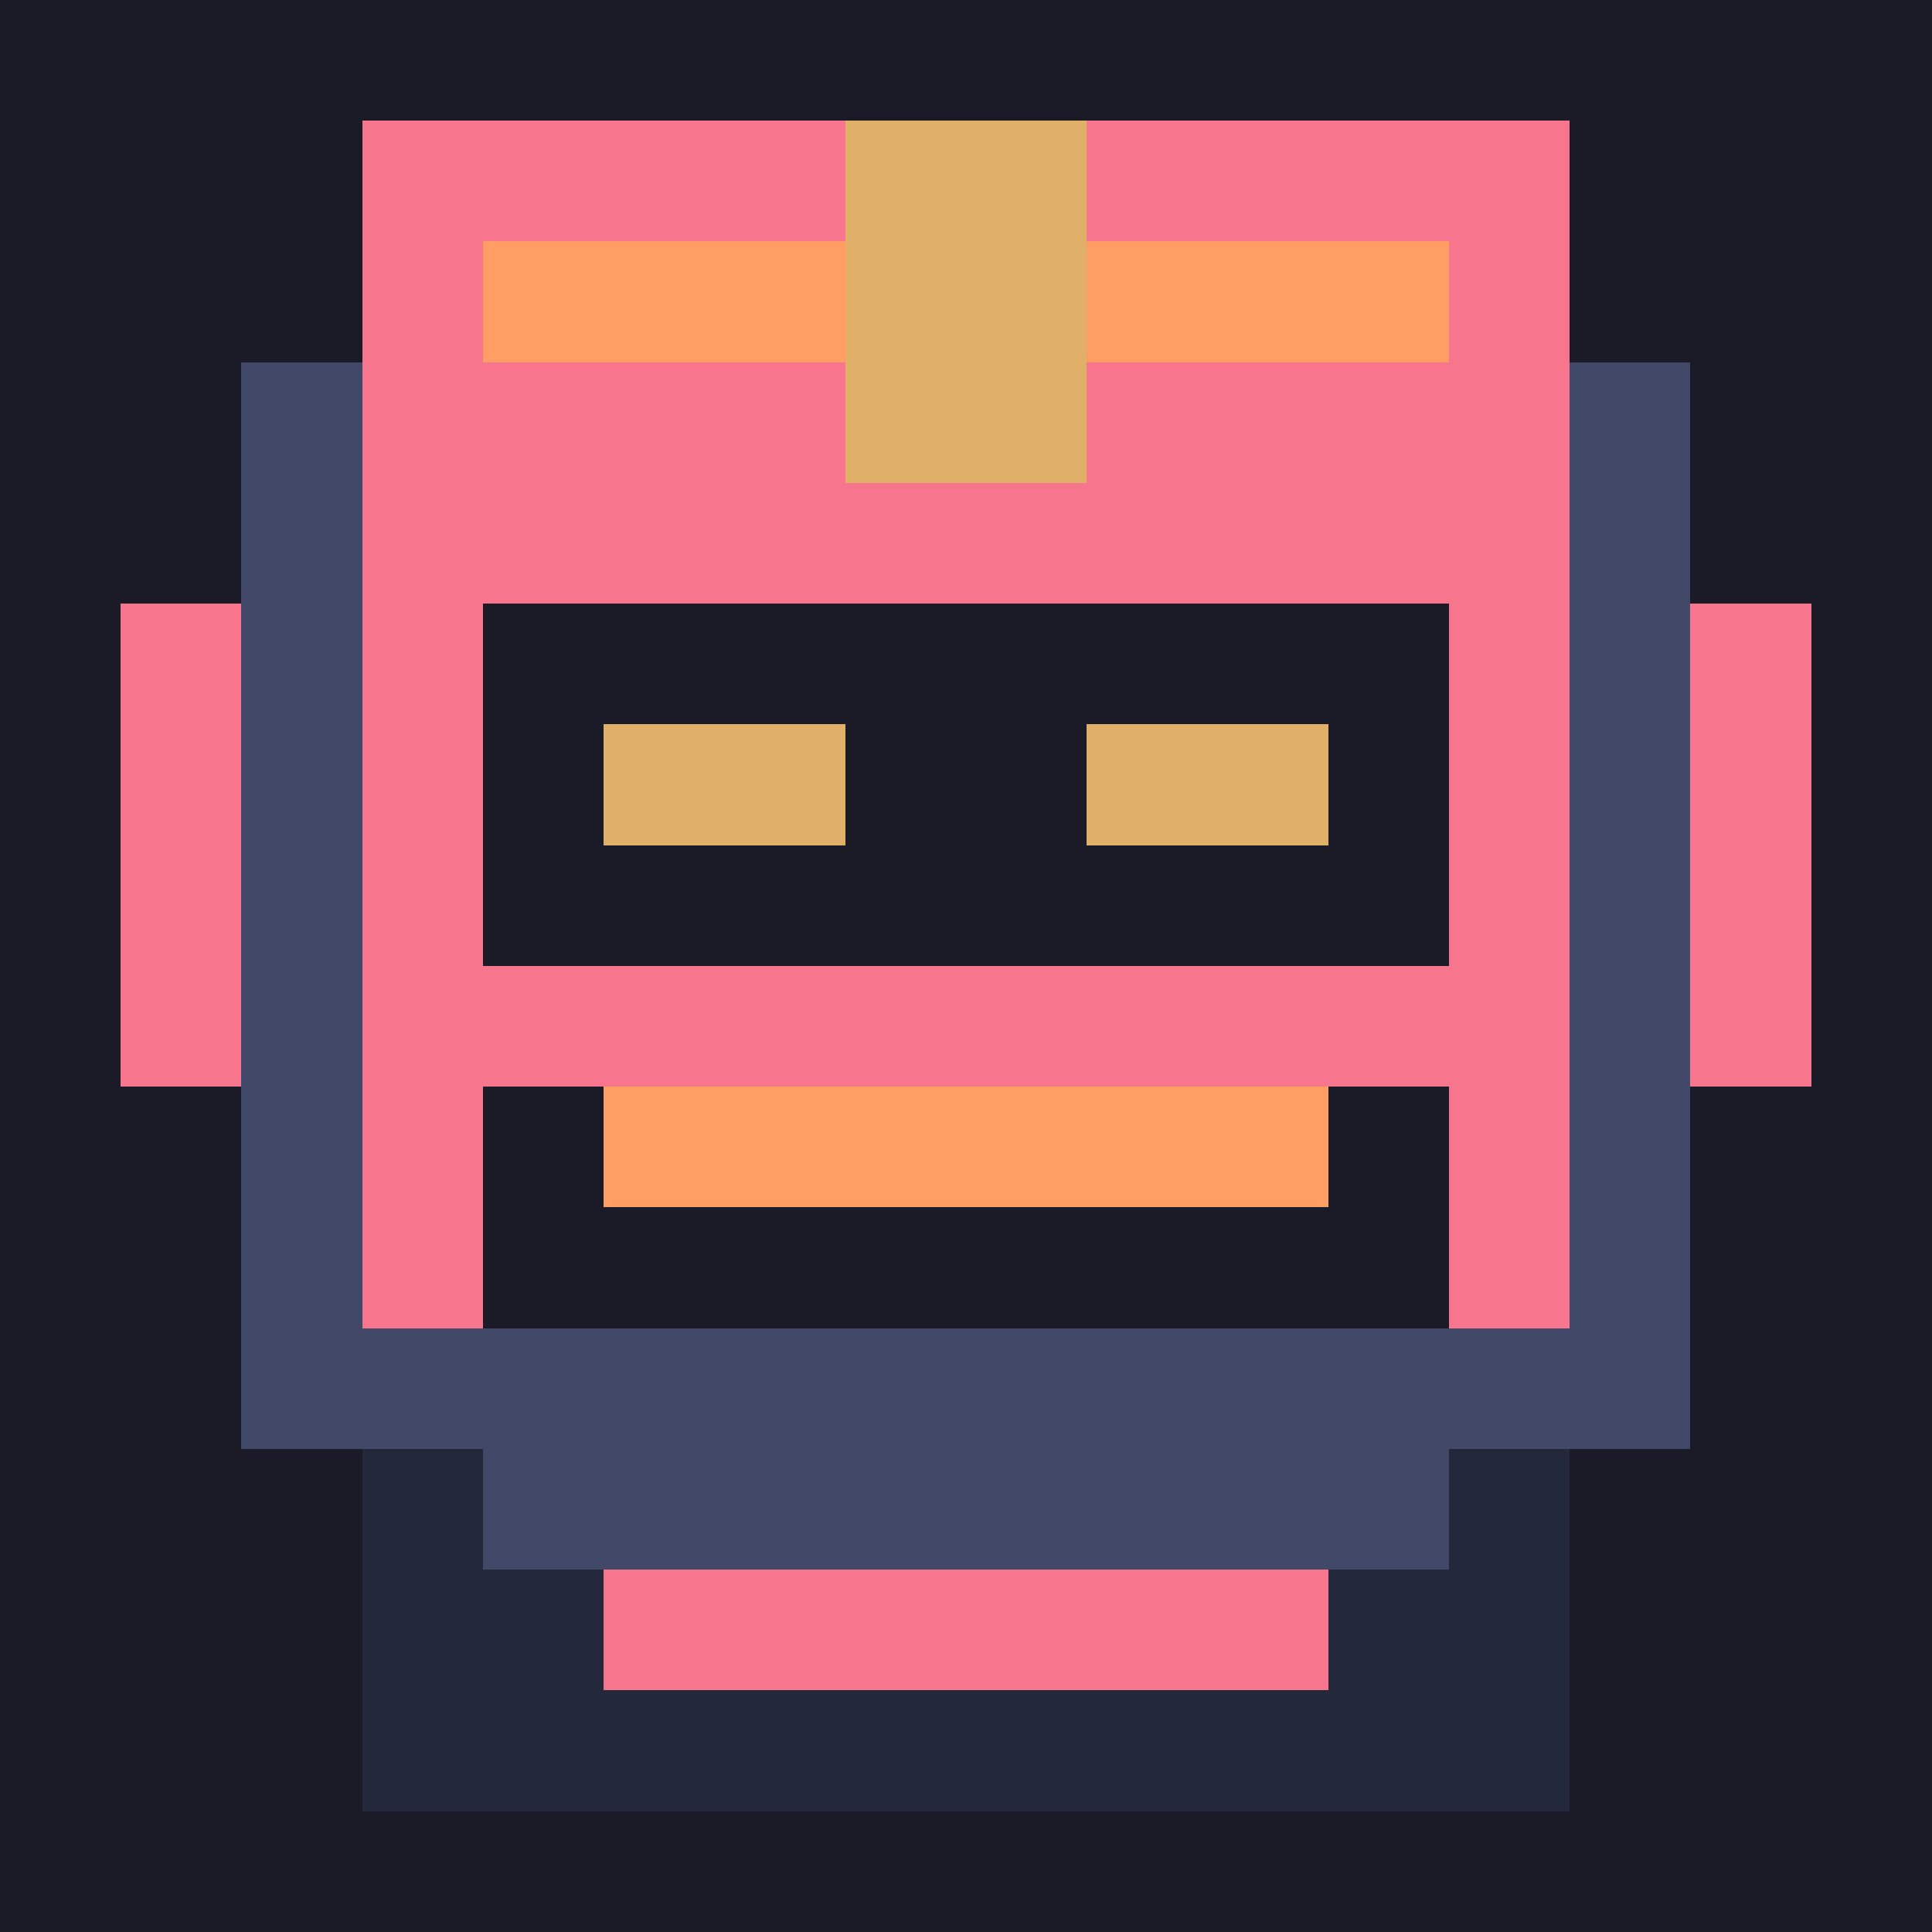
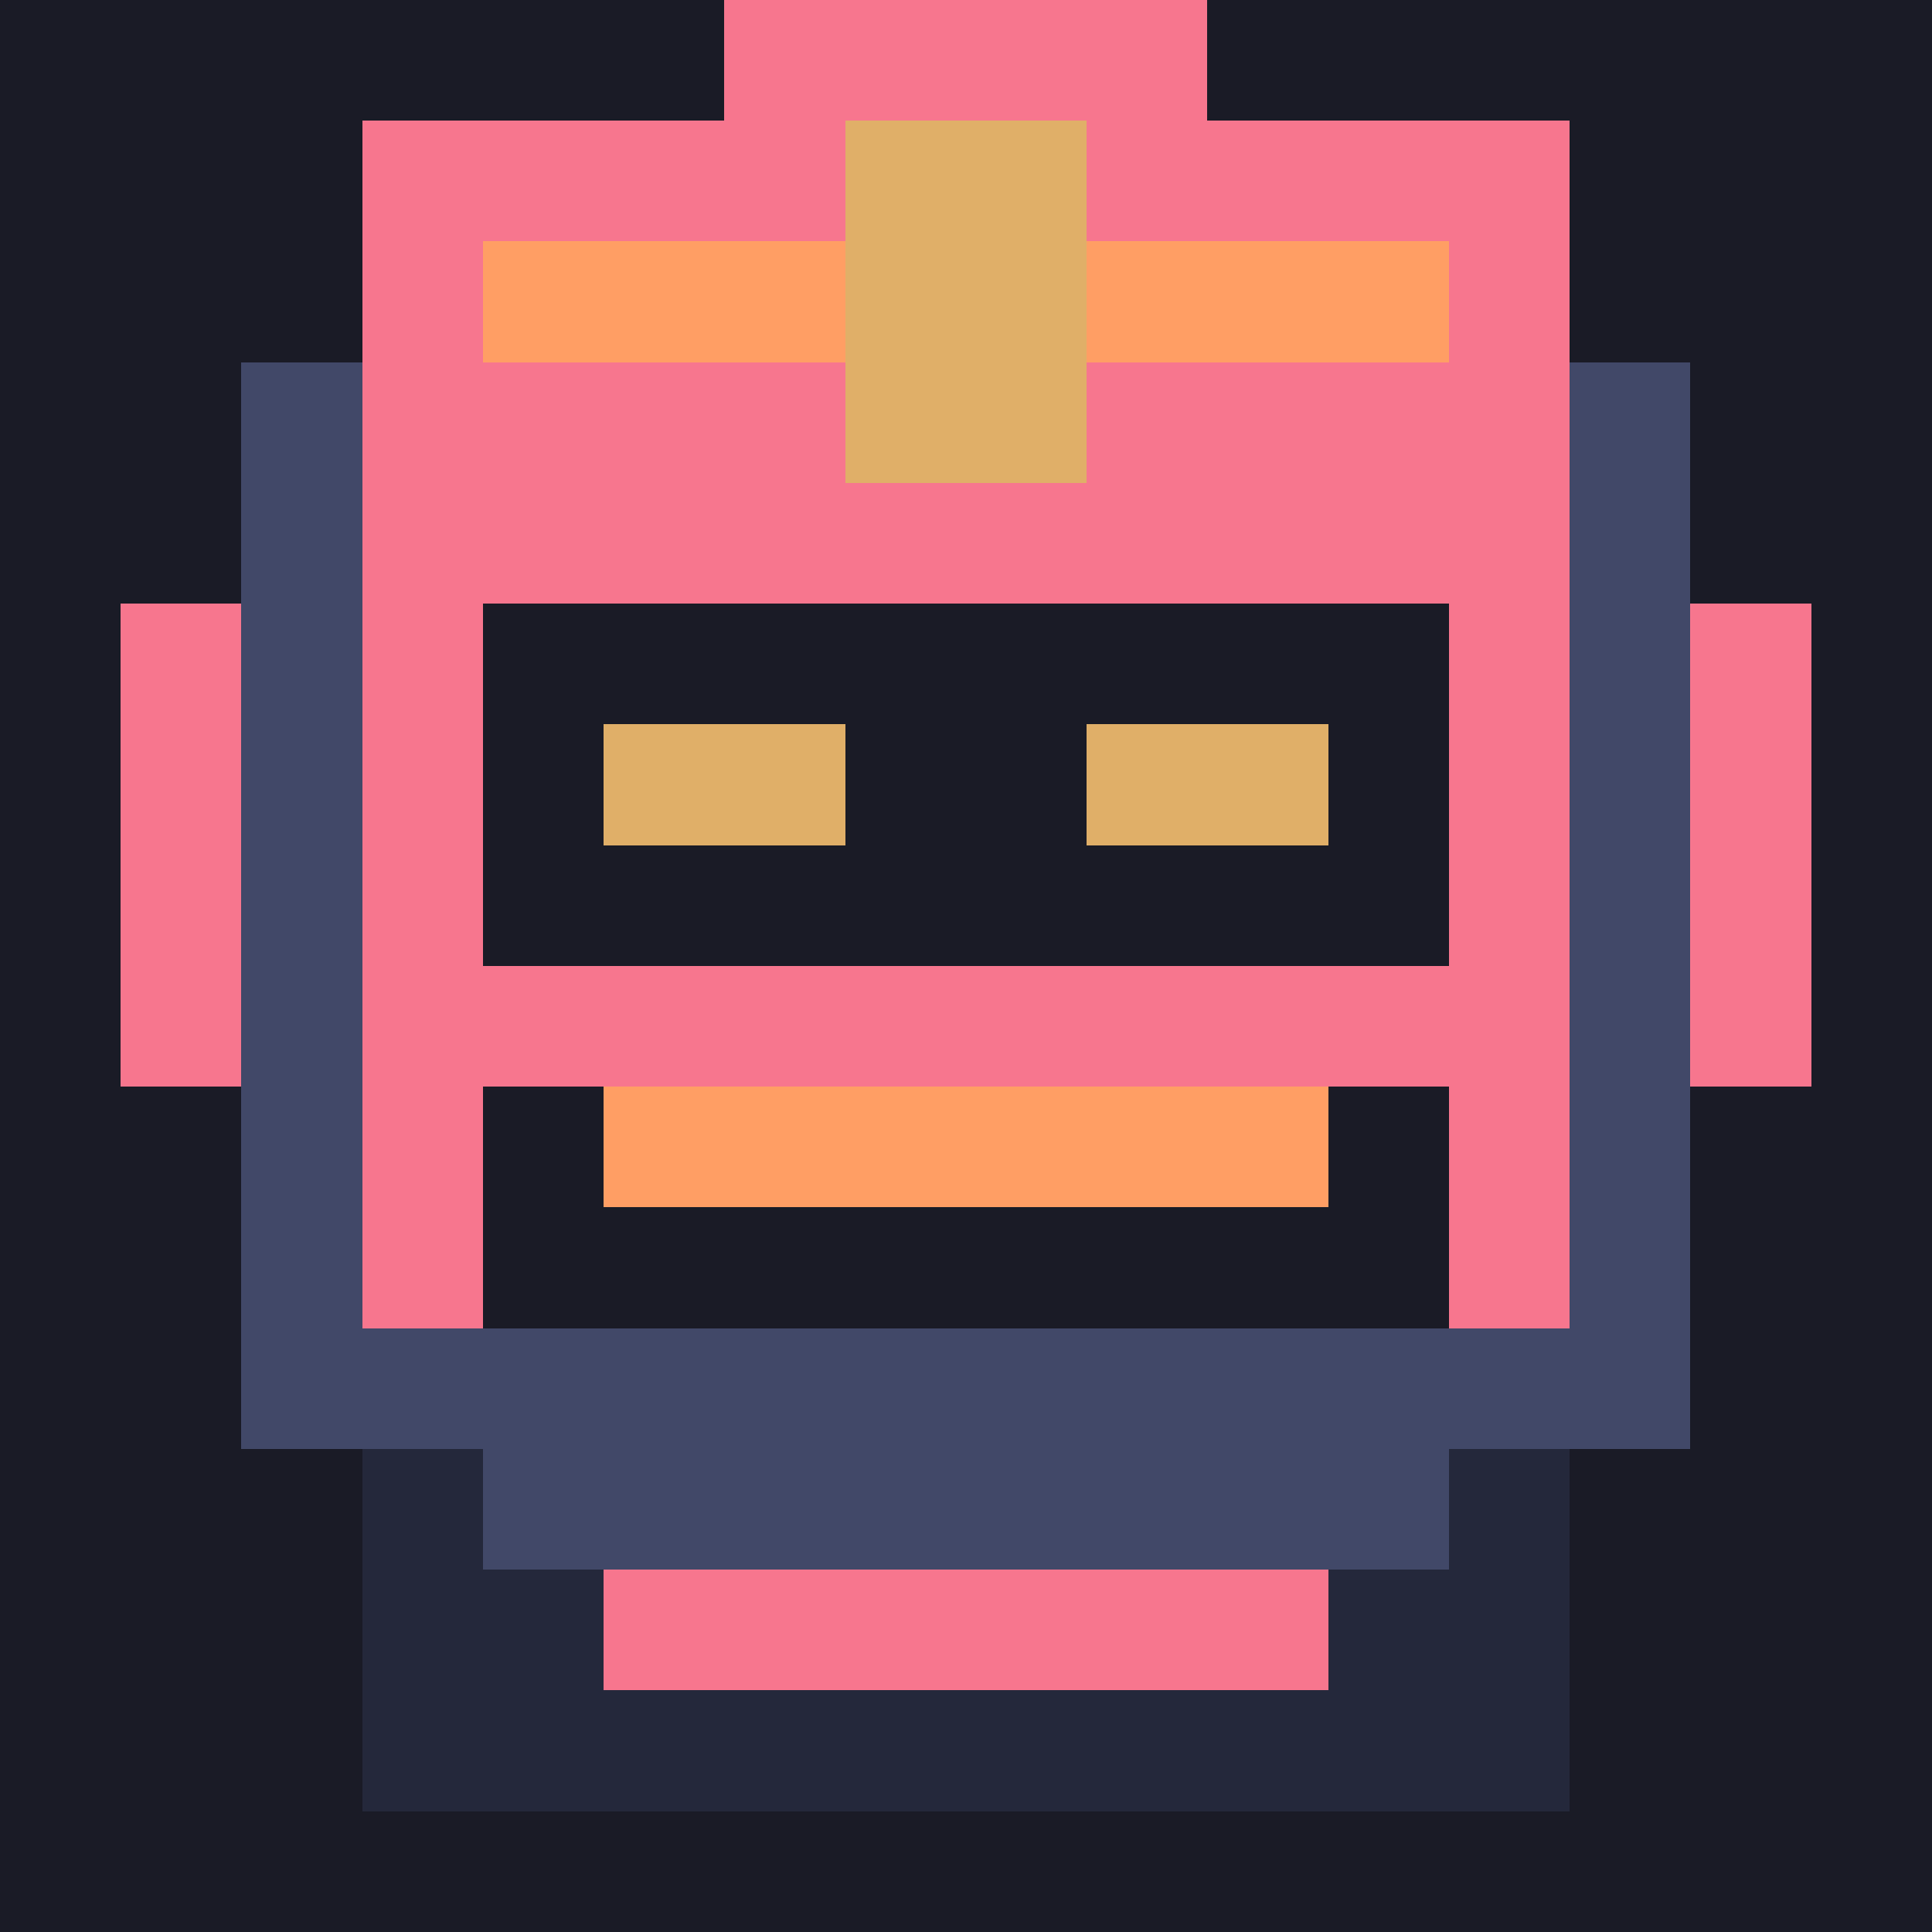
<svg xmlns="http://www.w3.org/2000/svg" viewBox="0 0 16 16" width="64" height="64" shape-rendering="crispEdges">
  <rect width="16" height="16" fill="#1a1b26" />
+   <rect x="6" y="0" width="4" height="1" fill="#f7768e">
+     <animate attributeName="fill" values="#f7768e;#ff9e64;#ffffff;#f7768e" dur="0.5s" repeatCount="indefinite" />
+   </rect>
  <rect x="3" y="1" width="10" height="2" fill="#f7768e" />
  <rect x="2" y="3" width="12" height="9" fill="#414868" />
  <rect x="3" y="3" width="10" height="8" fill="#f7768e" />
  <rect x="4" y="2" width="8" height="1" fill="#ff9e64" />
-   <rect x="7" y="1" width="2" height="3" fill="#e0af68" />
+   <rect x="7" y="1" width="2" height="3" fill="#e0af68">
+     <animate attributeName="fill" values="#e0af68;#ffffff;#f7768e;#e0af68" dur="0.6s" repeatCount="indefinite" />
+   </rect>
  <rect x="4" y="5" width="8" height="3" fill="#1a1b26" />
-   <rect x="5" y="6" width="2" height="1" fill="#e0af68" />
-   <rect x="9" y="6" width="2" height="1" fill="#e0af68" />
+   <rect x="5" y="6" width="2" height="1" fill="#e0af68">
+     <animate attributeName="fill" values="#e0af68;#f7768e;#ffffff;#e0af68" dur="0.7s" repeatCount="indefinite" />
+   </rect>
+   <rect x="9" y="6" width="2" height="1" fill="#e0af68">
+     <animate attributeName="fill" values="#e0af68;#f7768e;#ffffff;#e0af68" dur="0.7s" repeatCount="indefinite" />
+   </rect>
  <rect x="4" y="9" width="8" height="2" fill="#1a1b26" />
-   <rect x="5" y="9" width="6" height="1" fill="#ff9e64" />
-   <rect x="1" y="5" width="1" height="4" fill="#f7768e" />
-   <rect x="14" y="5" width="1" height="4" fill="#f7768e" />
+   <rect x="5" y="9" width="6" height="1" fill="#ff9e64">
+     <animate attributeName="height" values="1;2;1" dur="0.45s" repeatCount="indefinite" />
+   </rect>
+   <rect x="1" y="5" width="1" height="4" fill="#f7768e">
+     <animate attributeName="opacity" values="1;0.3;1" dur="0.5s" repeatCount="indefinite" />
+   </rect>
+   <rect x="14" y="5" width="1" height="4" fill="#f7768e">
+     <animate attributeName="opacity" values="0.3;1;0.3" dur="0.5s" repeatCount="indefinite" />
+   </rect>
  <rect x="3" y="12" width="10" height="3" fill="#24283b" />
  <rect x="4" y="12" width="8" height="1" fill="#414868" />
-   <rect x="5" y="13" width="6" height="1" fill="#f7768e" />
+   <rect x="5" y="13" width="6" height="1" fill="#f7768e">
+     <animate attributeName="fill" values="#f7768e;#e0af68;#f7768e" dur="0.6s" repeatCount="indefinite" />
+   </rect>
</svg>
